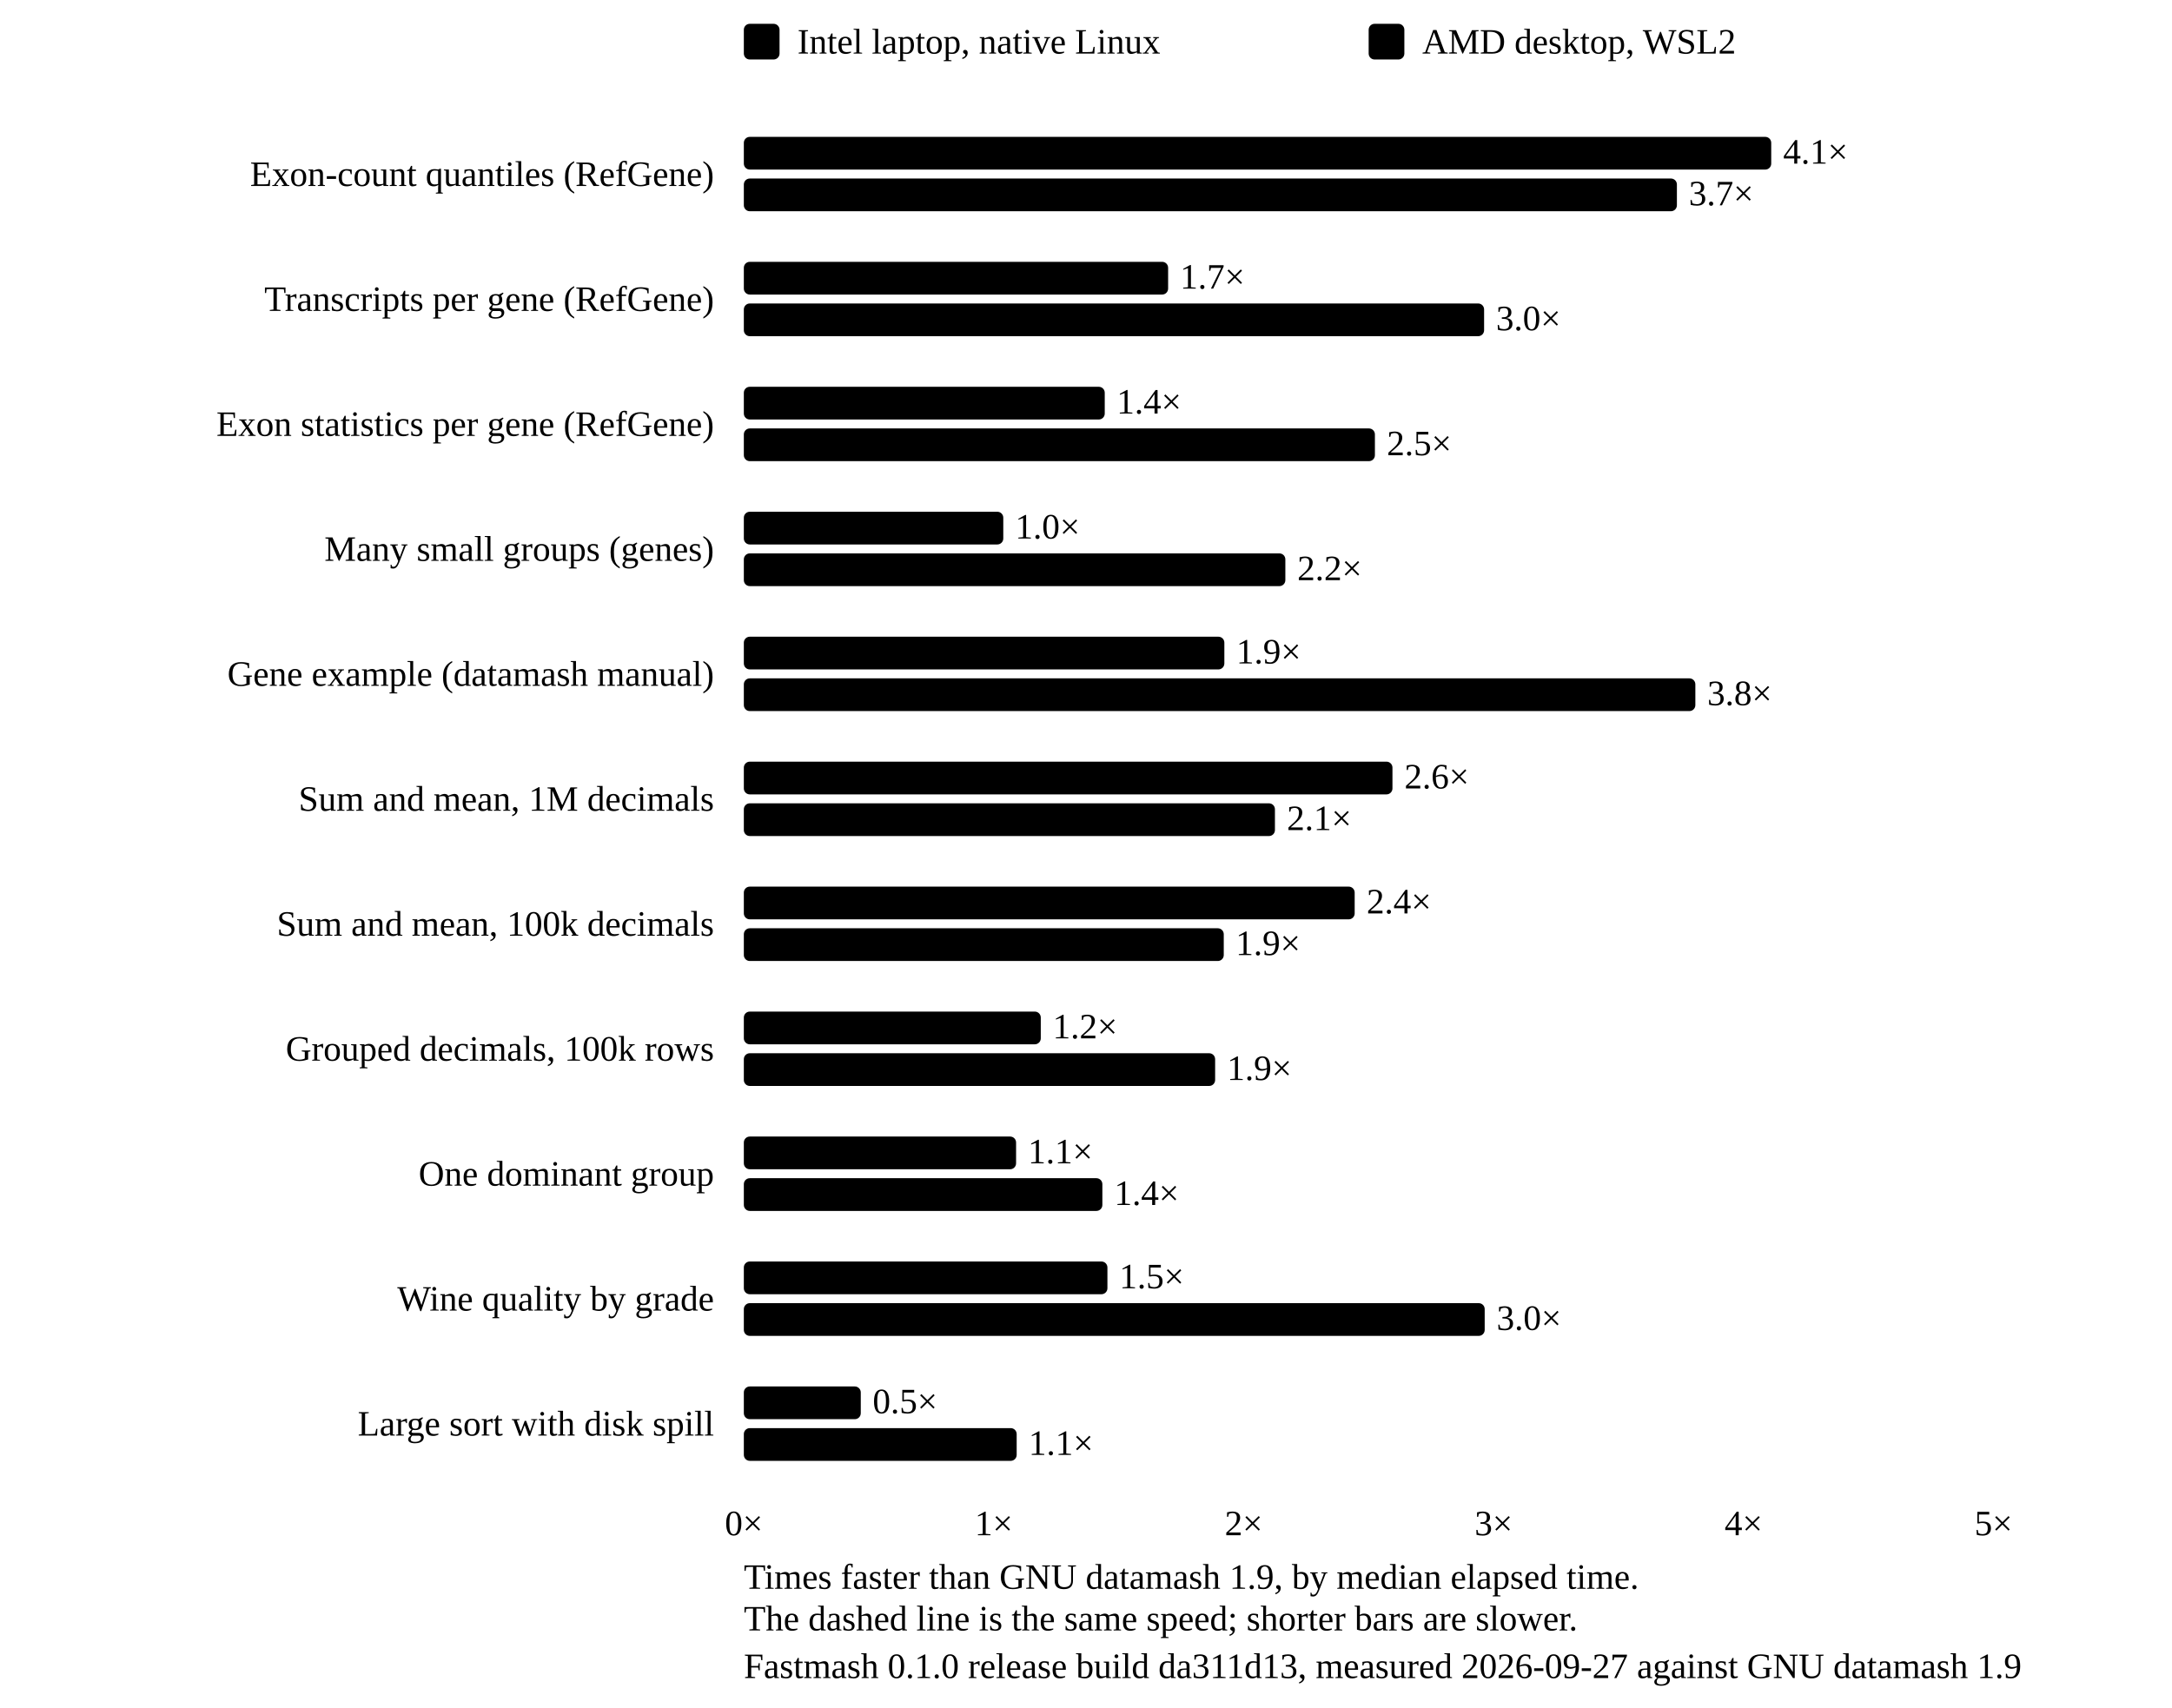
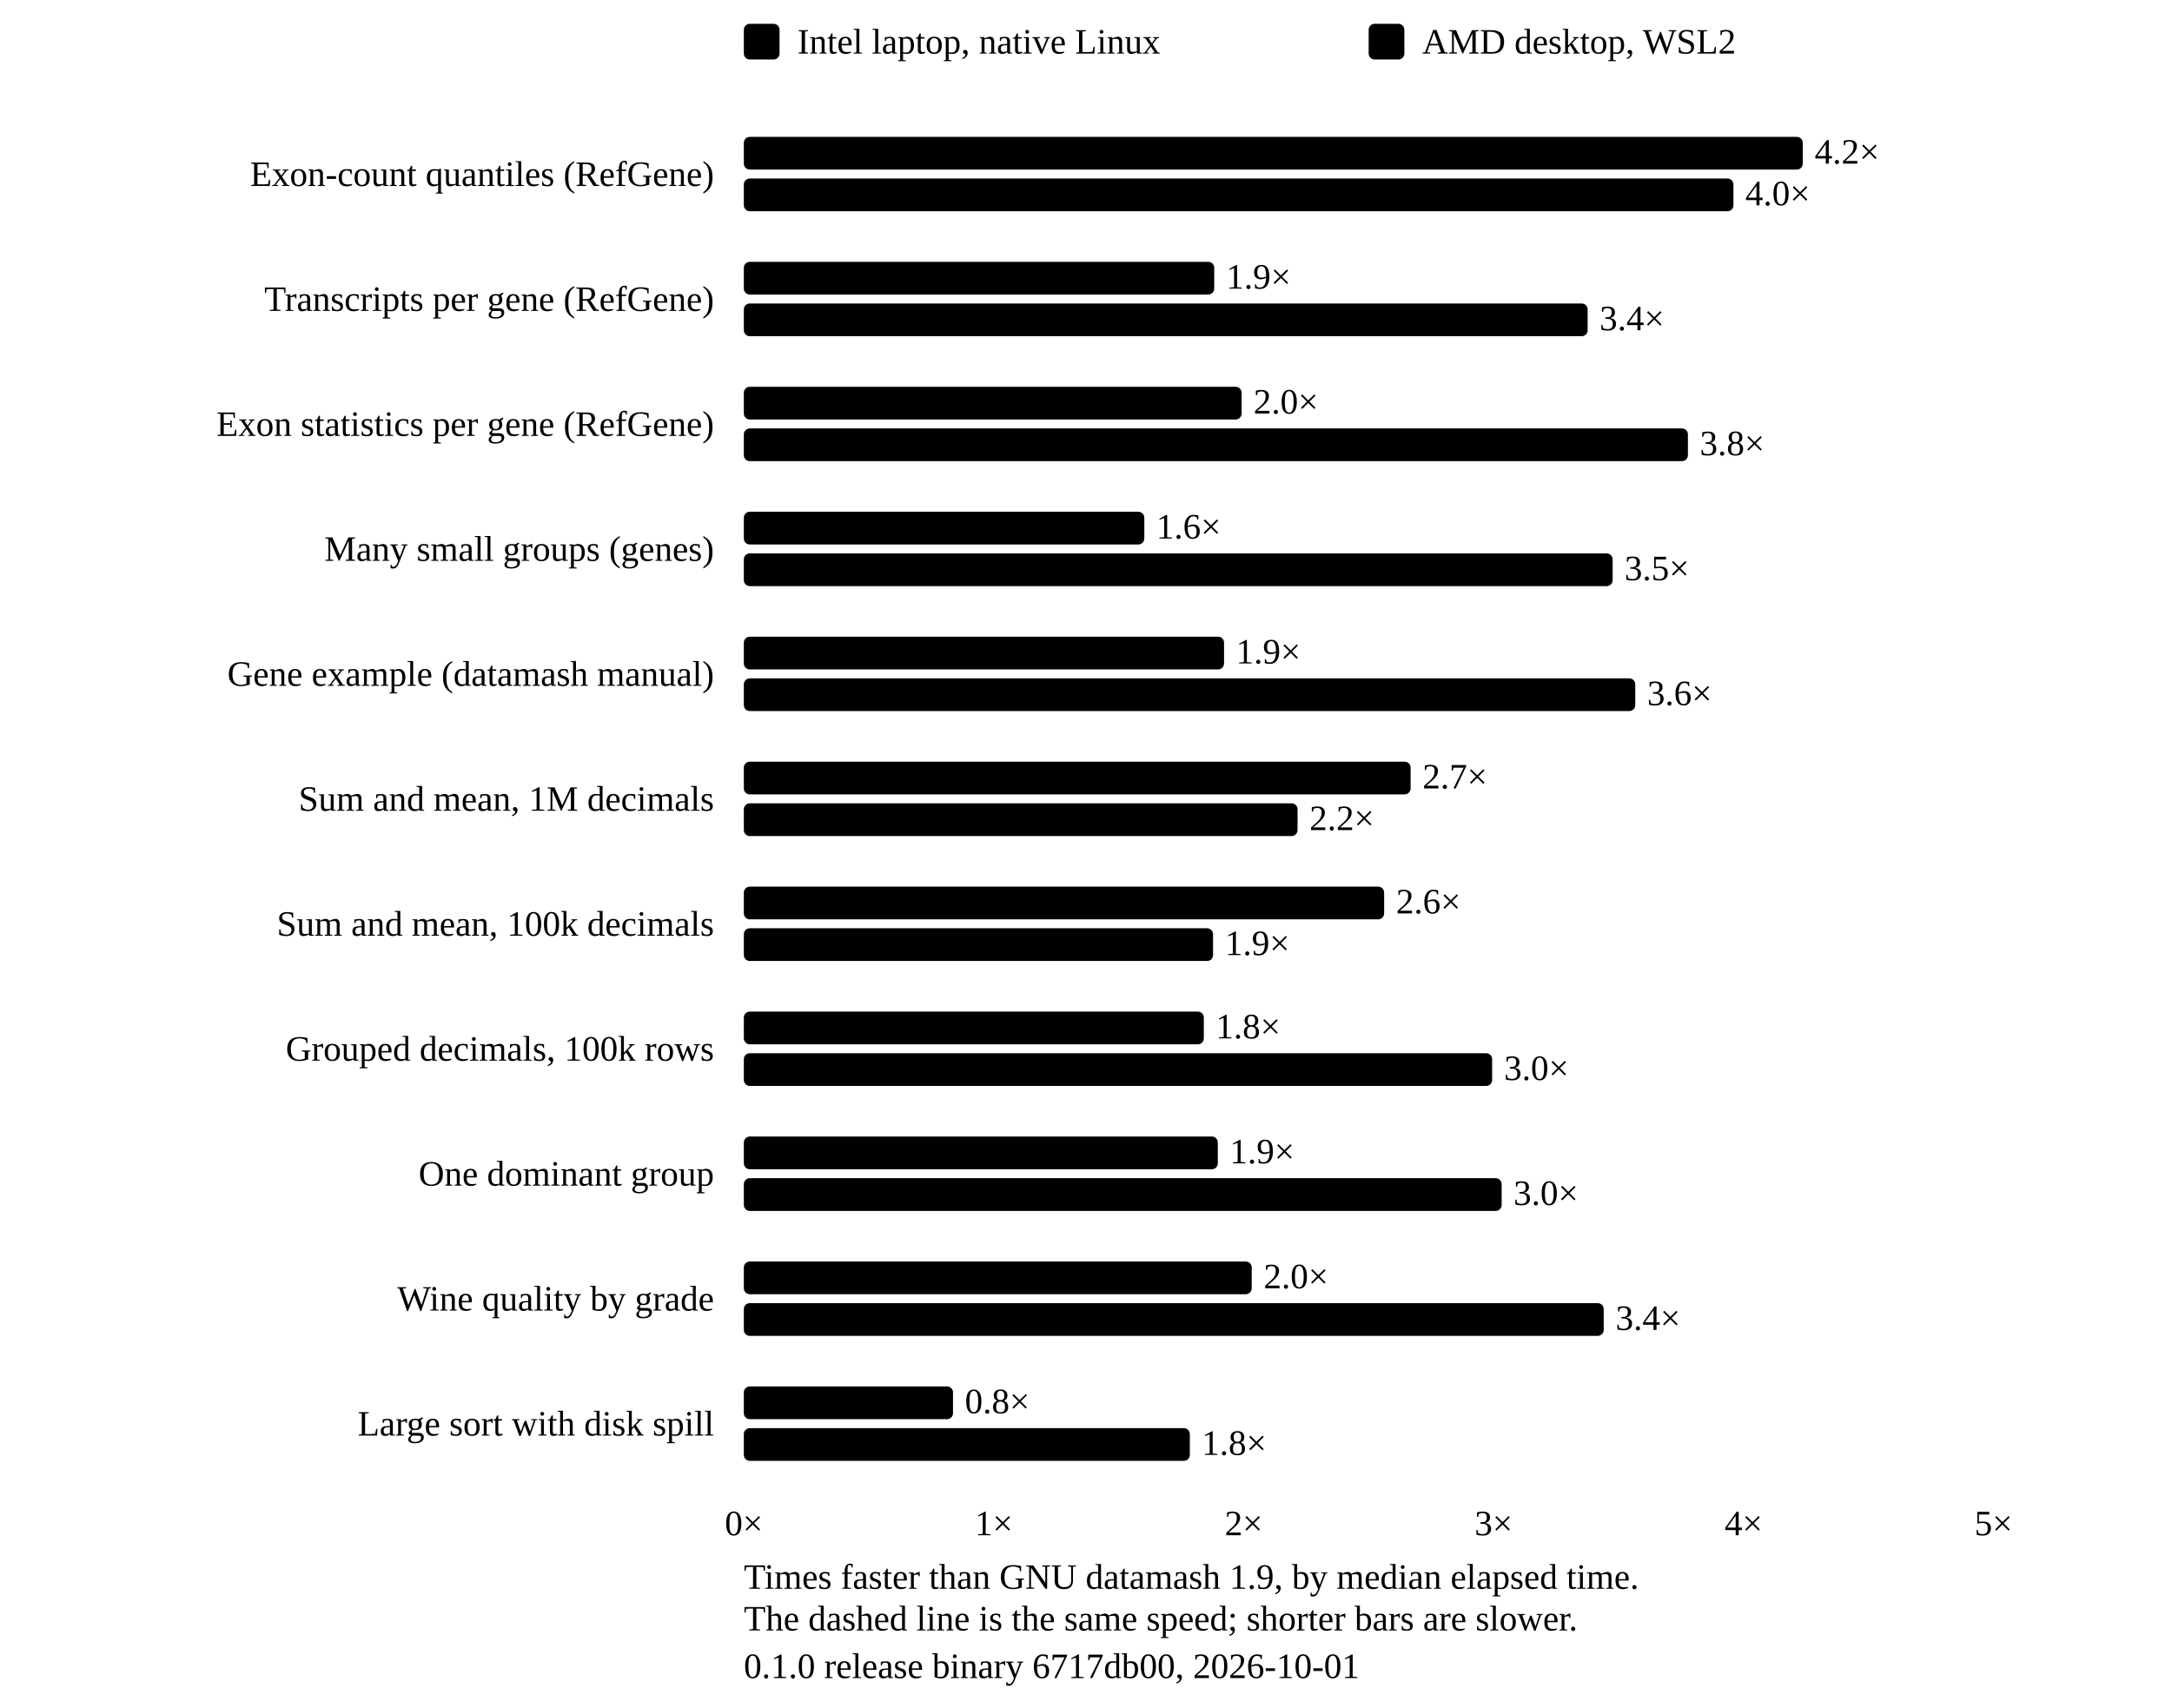
<svg xmlns="http://www.w3.org/2000/svg" class="fm-chart" viewBox="0 0 730 574" role="img" aria-labelledby="fm-chart-title">
  <rect class="fm-bar-0" x="250" y="8" width="12" height="12" rx="2" />
  <text class="fm-text" x="268" y="18">Intel laptop, native Linux</text>
  <rect class="fm-bar-1" x="460" y="8" width="12" height="12" rx="2" />
  <text class="fm-text" x="478" y="18">AMD desktop, WSL2</text>
  <line class="fm-grid" x1="250.0" y1="38" x2="250.0" y2="498" />
  <text class="fm-muted" x="250.0" y="516" text-anchor="middle">0×</text>
  <line class="fm-parity" x1="334.0" y1="38" x2="334.0" y2="498" />
  <text class="fm-muted" x="334.0" y="516" text-anchor="middle">1×</text>
  <line class="fm-grid" x1="418.0" y1="38" x2="418.0" y2="498" />
  <text class="fm-muted" x="418.0" y="516" text-anchor="middle">2×</text>
  <line class="fm-grid" x1="502.0" y1="38" x2="502.0" y2="498" />
  <text class="fm-muted" x="502.0" y="516" text-anchor="middle">3×</text>
  <line class="fm-grid" x1="586.0" y1="38" x2="586.0" y2="498" />
  <text class="fm-muted" x="586.0" y="516" text-anchor="middle">4×</text>
  <line class="fm-grid" x1="670.0" y1="38" x2="670.0" y2="498" />
  <text class="fm-muted" x="670.0" y="516" text-anchor="middle">5×</text>
  <text class="fm-text" x="240" y="62.5" text-anchor="end">Exon-count quantiles (RefGene)</text>
-   <rect class="fm-bar-0" x="250" y="46" width="345.3" height="11" rx="2" />
-   <text class="fm-value" x="599.3" y="55">4.1×</text>
-   <rect class="fm-bar-1" x="250" y="60" width="313.6" height="11" rx="2" />
-   <text class="fm-value" x="567.6" y="69">3.7×</text>
+   <rect class="fm-bar-0" x="250" y="46" width="355.9" height="11" rx="2" />
+   <text class="fm-value" x="609.9" y="55">4.2×</text>
+   <rect class="fm-bar-1" x="250" y="60" width="332.6" height="11" rx="2" />
+   <text class="fm-value" x="586.6" y="69">4.0×</text>
  <text class="fm-text" x="240" y="104.5" text-anchor="end">Transcripts per gene (RefGene)</text>
-   <rect class="fm-bar-0" x="250" y="88" width="142.6" height="11" rx="2" />
-   <text class="fm-value" x="396.6" y="97">1.7×</text>
-   <rect class="fm-bar-1" x="250" y="102" width="248.8" height="11" rx="2" />
-   <text class="fm-value" x="502.8" y="111">3.0×</text>
+   <rect class="fm-bar-0" x="250" y="88" width="158.1" height="11" rx="2" />
+   <text class="fm-value" x="412.1" y="97">1.9×</text>
+   <rect class="fm-bar-1" x="250" y="102" width="283.6" height="11" rx="2" />
+   <text class="fm-value" x="537.6" y="111">3.4×</text>
  <text class="fm-text" x="240" y="146.5" text-anchor="end">Exon statistics per gene (RefGene)</text>
-   <rect class="fm-bar-0" x="250" y="130" width="121.3" height="11" rx="2" />
-   <text class="fm-value" x="375.3" y="139">1.4×</text>
-   <rect class="fm-bar-1" x="250" y="144" width="212.1" height="11" rx="2" />
-   <text class="fm-value" x="466.1" y="153">2.5×</text>
+   <rect class="fm-bar-0" x="250" y="130" width="167.3" height="11" rx="2" />
+   <text class="fm-value" x="421.3" y="139">2.0×</text>
+   <rect class="fm-bar-1" x="250" y="144" width="317.3" height="11" rx="2" />
+   <text class="fm-value" x="571.3" y="153">3.8×</text>
  <text class="fm-text" x="240" y="188.5" text-anchor="end">Many small groups (genes)</text>
-   <rect class="fm-bar-0" x="250" y="172" width="87.2" height="11" rx="2" />
-   <text class="fm-value" x="341.2" y="181">1.0×</text>
-   <rect class="fm-bar-1" x="250" y="186" width="182.0" height="11" rx="2" />
-   <text class="fm-value" x="436.0" y="195">2.2×</text>
+   <rect class="fm-bar-0" x="250" y="172" width="134.6" height="11" rx="2" />
+   <text class="fm-value" x="388.6" y="181">1.6×</text>
+   <rect class="fm-bar-1" x="250" y="186" width="292.0" height="11" rx="2" />
+   <text class="fm-value" x="546.0" y="195">3.5×</text>
  <text class="fm-text" x="240" y="230.5" text-anchor="end">Gene example (datamash manual)</text>
-   <rect class="fm-bar-0" x="250" y="214" width="161.5" height="11" rx="2" />
-   <text class="fm-value" x="415.5" y="223">1.9×</text>
-   <rect class="fm-bar-1" x="250" y="228" width="319.8" height="11" rx="2" />
-   <text class="fm-value" x="573.8" y="237">3.8×</text>
+   <rect class="fm-bar-0" x="250" y="214" width="161.4" height="11" rx="2" />
+   <text class="fm-value" x="415.4" y="223">1.9×</text>
+   <rect class="fm-bar-1" x="250" y="228" width="299.6" height="11" rx="2" />
+   <text class="fm-value" x="553.6" y="237">3.6×</text>
  <text class="fm-text" x="240" y="272.5" text-anchor="end">Sum and mean, 1M decimals</text>
-   <rect class="fm-bar-0" x="250" y="256" width="218.0" height="11" rx="2" />
-   <text class="fm-value" x="472.0" y="265">2.6×</text>
-   <rect class="fm-bar-1" x="250" y="270" width="178.5" height="11" rx="2" />
-   <text class="fm-value" x="432.5" y="279">2.1×</text>
+   <rect class="fm-bar-0" x="250" y="256" width="224.1" height="11" rx="2" />
+   <text class="fm-value" x="478.1" y="265">2.7×</text>
+   <rect class="fm-bar-1" x="250" y="270" width="186.1" height="11" rx="2" />
+   <text class="fm-value" x="440.1" y="279">2.2×</text>
  <text class="fm-text" x="240" y="314.5" text-anchor="end">Sum and mean, 100k decimals</text>
-   <rect class="fm-bar-0" x="250" y="298" width="205.3" height="11" rx="2" />
-   <text class="fm-value" x="459.3" y="307">2.4×</text>
-   <rect class="fm-bar-1" x="250" y="312" width="161.3" height="11" rx="2" />
-   <text class="fm-value" x="415.3" y="321">1.9×</text>
+   <rect class="fm-bar-0" x="250" y="298" width="215.2" height="11" rx="2" />
+   <text class="fm-value" x="469.2" y="307">2.6×</text>
+   <rect class="fm-bar-1" x="250" y="312" width="157.7" height="11" rx="2" />
+   <text class="fm-value" x="411.7" y="321">1.9×</text>
  <text class="fm-text" x="240" y="356.5" text-anchor="end">Grouped decimals, 100k rows</text>
-   <rect class="fm-bar-0" x="250" y="340" width="99.8" height="11" rx="2" />
-   <text class="fm-value" x="353.8" y="349">1.2×</text>
-   <rect class="fm-bar-1" x="250" y="354" width="158.4" height="11" rx="2" />
-   <text class="fm-value" x="412.4" y="363">1.9×</text>
+   <rect class="fm-bar-0" x="250" y="340" width="154.6" height="11" rx="2" />
+   <text class="fm-value" x="408.6" y="349">1.8×</text>
+   <rect class="fm-bar-1" x="250" y="354" width="251.5" height="11" rx="2" />
+   <text class="fm-value" x="505.5" y="363">3.0×</text>
  <text class="fm-text" x="240" y="398.5" text-anchor="end">One dominant group</text>
-   <rect class="fm-bar-0" x="250" y="382" width="91.5" height="11" rx="2" />
-   <text class="fm-value" x="345.5" y="391">1.1×</text>
-   <rect class="fm-bar-1" x="250" y="396" width="120.5" height="11" rx="2" />
-   <text class="fm-value" x="374.5" y="405">1.4×</text>
+   <rect class="fm-bar-0" x="250" y="382" width="159.3" height="11" rx="2" />
+   <text class="fm-value" x="413.3" y="391">1.9×</text>
+   <rect class="fm-bar-1" x="250" y="396" width="254.7" height="11" rx="2" />
+   <text class="fm-value" x="508.7" y="405">3.0×</text>
  <text class="fm-text" x="240" y="440.5" text-anchor="end">Wine quality by grade</text>
-   <rect class="fm-bar-0" x="250" y="424" width="122.2" height="11" rx="2" />
-   <text class="fm-value" x="376.2" y="433">1.5×</text>
-   <rect class="fm-bar-1" x="250" y="438" width="249.0" height="11" rx="2" />
-   <text class="fm-value" x="503.0" y="447">3.0×</text>
+   <rect class="fm-bar-0" x="250" y="424" width="170.7" height="11" rx="2" />
+   <text class="fm-value" x="424.7" y="433">2.0×</text>
+   <rect class="fm-bar-1" x="250" y="438" width="289.0" height="11" rx="2" />
+   <text class="fm-value" x="543.0" y="447">3.4×</text>
  <text class="fm-text" x="240" y="482.5" text-anchor="end">Large sort with disk spill</text>
-   <rect class="fm-bar-0" x="250" y="466" width="39.3" height="11" rx="2" />
-   <text class="fm-value" x="293.3" y="475">0.5×</text>
-   <rect class="fm-bar-1" x="250" y="480" width="91.7" height="11" rx="2" />
-   <text class="fm-value" x="345.7" y="489">1.1×</text>
+   <rect class="fm-bar-0" x="250" y="466" width="70.3" height="11" rx="2" />
+   <text class="fm-value" x="324.3" y="475">0.8×</text>
+   <rect class="fm-bar-1" x="250" y="480" width="149.9" height="11" rx="2" />
+   <text class="fm-value" x="403.9" y="489">1.8×</text>
  <text class="fm-muted" x="250" y="534">Times faster than GNU datamash 1.9, by median elapsed time.</text>
  <text class="fm-muted" x="250" y="548">The dashed line is the same speed; shorter bars are slower.</text>
-   <text class="fm-muted" x="250" y="564">Fastmash 0.1.0 release build da311d13, measured 2026-09-27 against GNU datamash 1.9</text>
+   <text class="fm-muted" x="250" y="564">0.1.0 release binary 6717db00, 2026-10-01</text>
</svg>
